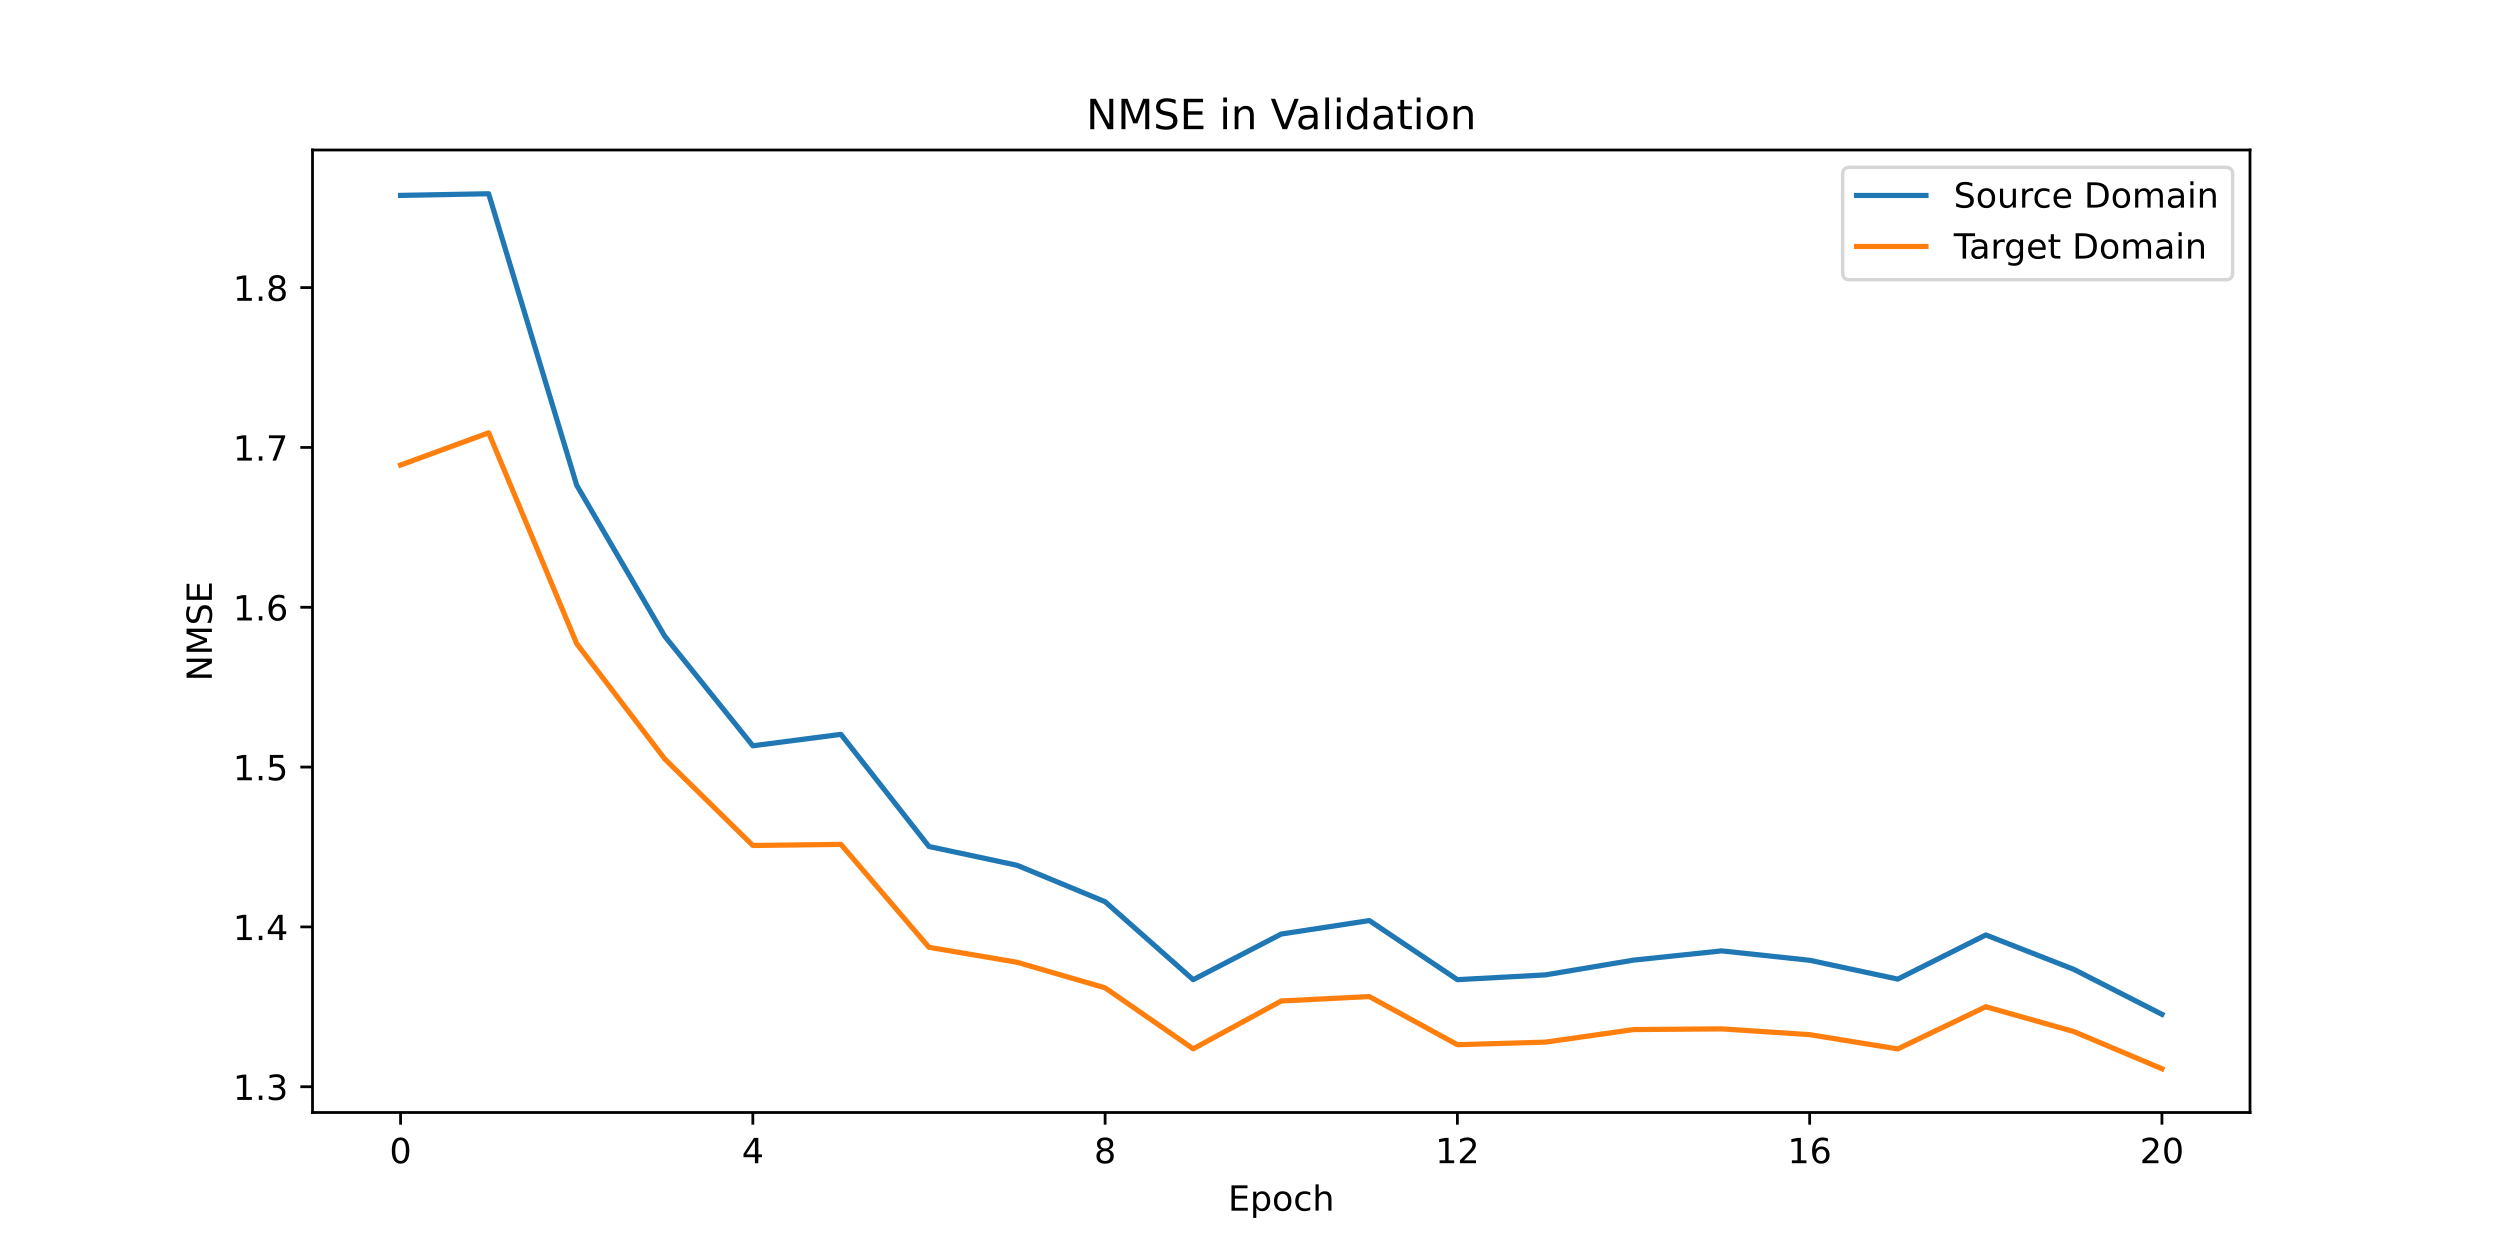
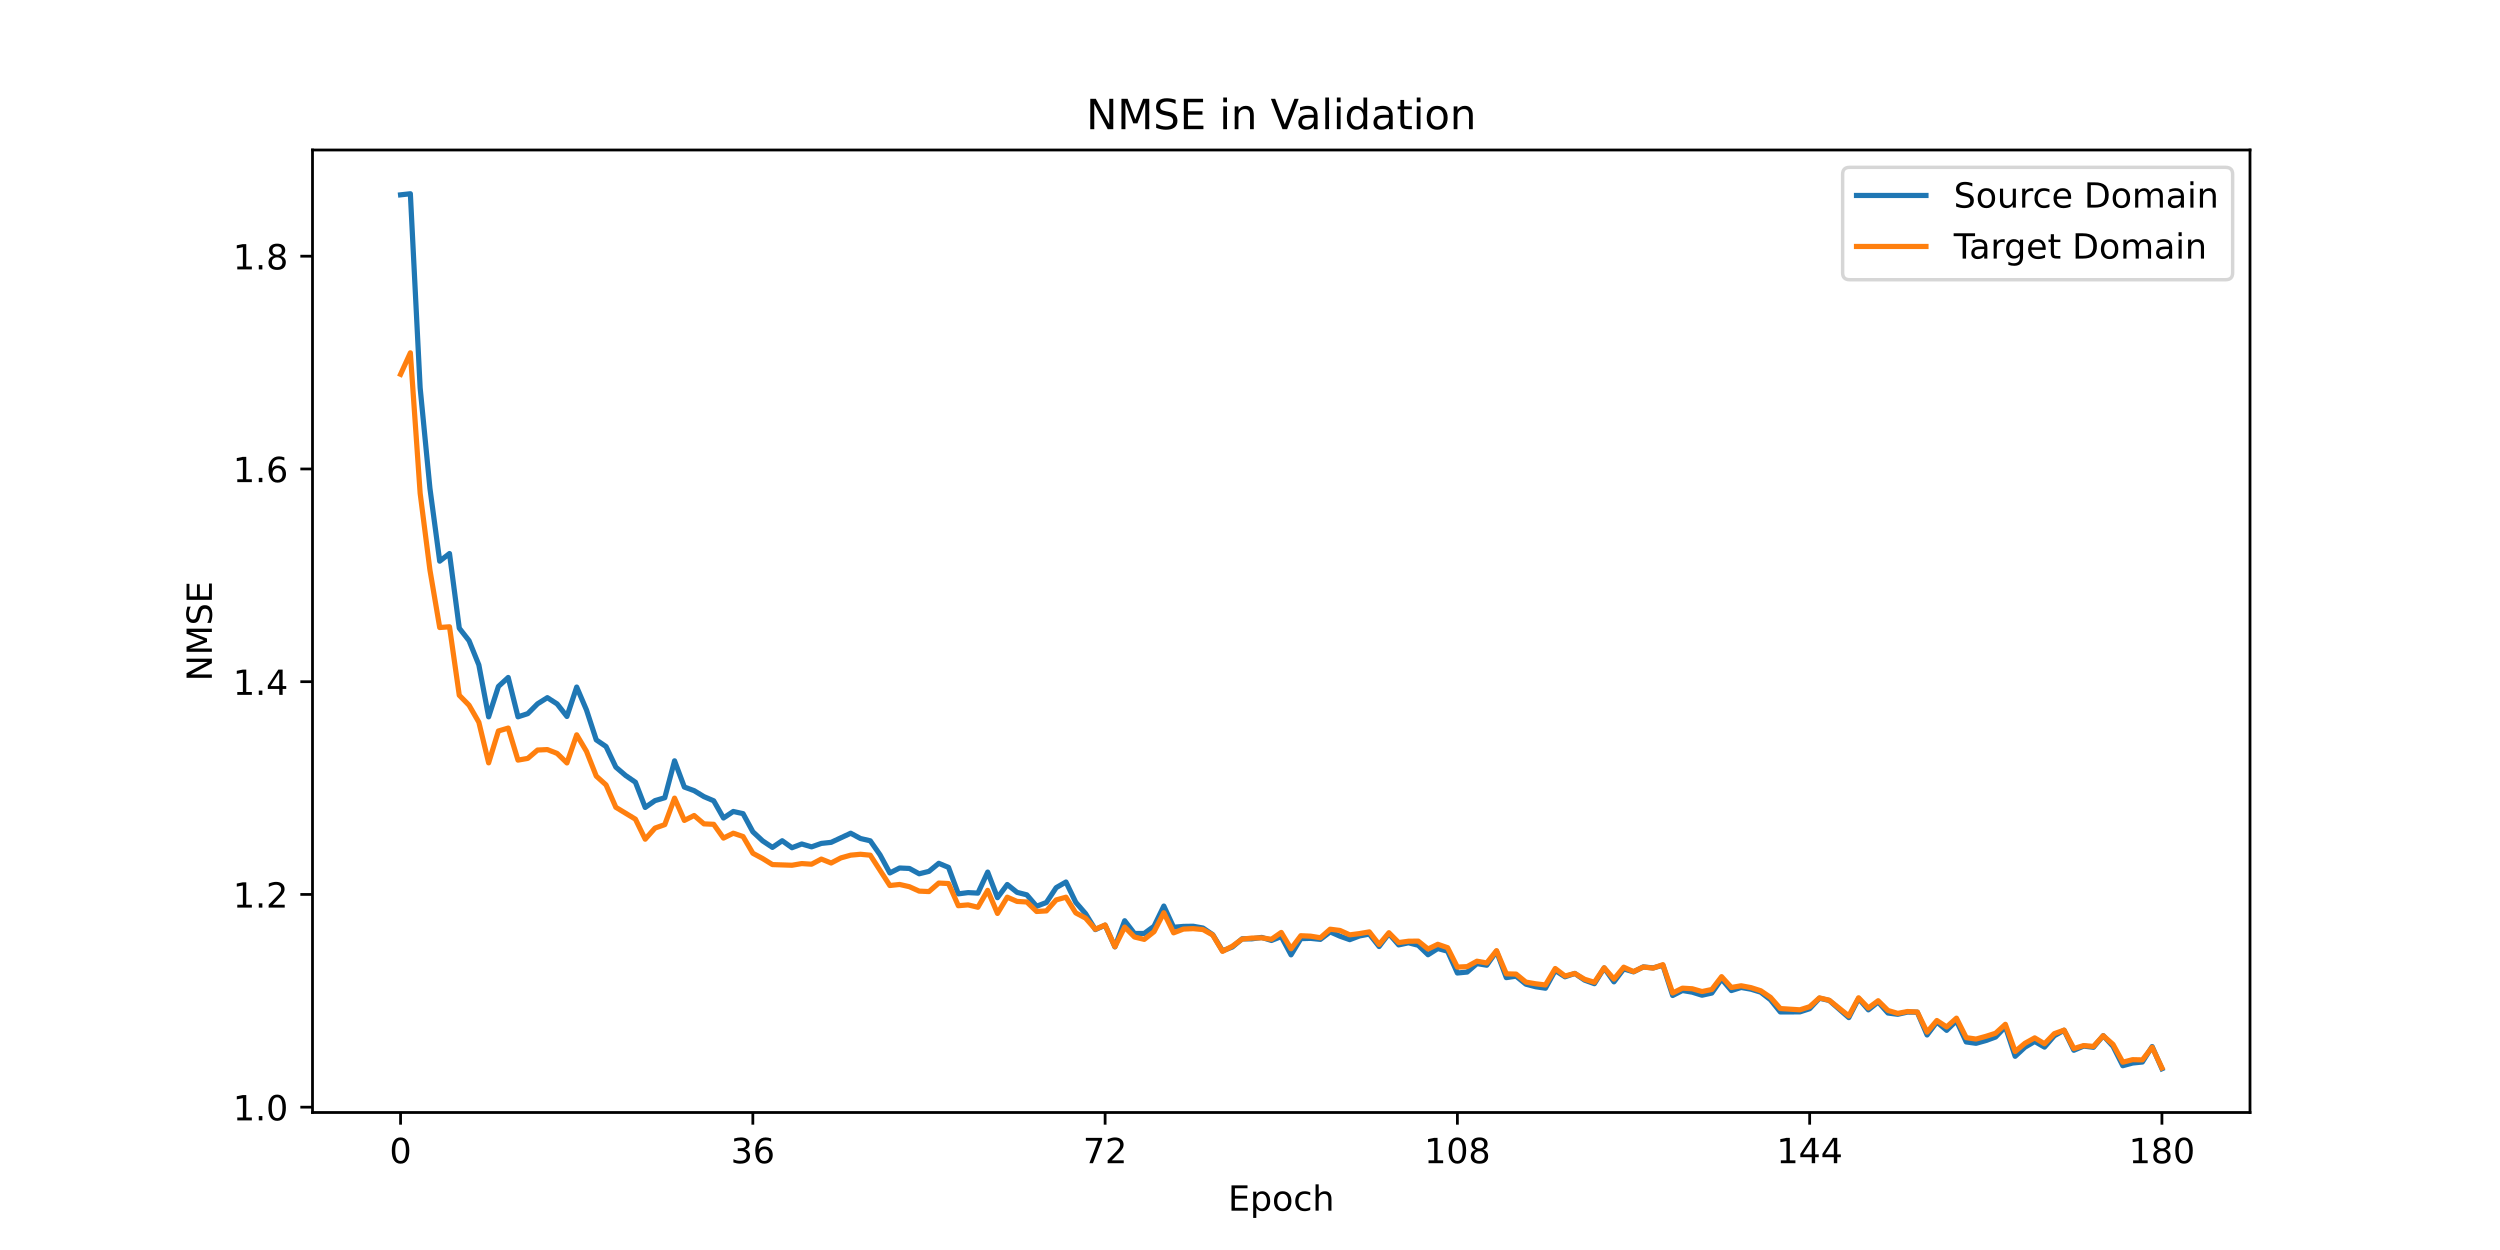
<svg xmlns="http://www.w3.org/2000/svg" xmlns:xlink="http://www.w3.org/1999/xlink" width="720pt" height="360pt" viewBox="0 0 720 360" version="1.1">
  <defs>
    <style type="text/css">*{stroke-linejoin: round; stroke-linecap: butt}</style>
  </defs>
  <g id="figure_1">
    <g id="patch_1">
      <path d="M 0 360  L 720 360  L 720 0  L 0 0  z " style="fill: #ffffff" />
    </g>
    <g id="axes_1">
      <g id="patch_2">
        <path d="M 90 320.4  L 648 320.4  L 648 43.2  L 90 43.2  z " style="fill: #ffffff" />
      </g>
      <g id="matplotlib.axis_1">
        <g id="xtick_1">
          <g id="line2d_1">
            <defs>
-               <path id="m3c61ed7277" d="M 0 0  L 0 3.5  " style="stroke: #000000; stroke-width: 0.8" />
-             </defs>
-             <g>
-               <use xlink:href="#m3c61ed7277" x="115.364" y="320.4" style="stroke: #000000; stroke-width: 0.8" />
+               <path id="m78f4d102e3" d="M 0 0  L 0 3.5  " style="stroke: #000000; stroke-width: 0.8" />
+             </defs>
+             <g>
+               <use xlink:href="#m78f4d102e3" x="115.364" y="320.4" style="stroke: #000000; stroke-width: 0.8" />
            </g>
          </g>
          <g id="text_1">
            <g transform="translate(112.1824 334.9984) scale(0.1 -0.1)">
              <defs>
                <path id="DejaVuSans-30" d="M 2034 4250  Q 1547 4250 1301 3770  Q 1056 3291 1056 2328  Q 1056 1369 1301 889  Q 1547 409 2034 409  Q 2525 409 2770 889  Q 3016 1369 3016 2328  Q 3016 3291 2770 3770  Q 2525 4250 2034 4250  z M 2034 4750  Q 2819 4750 3233 4129  Q 3647 3509 3647 2328  Q 3647 1150 3233 529  Q 2819 -91 2034 -91  Q 1250 -91 836 529  Q 422 1150 422 2328  Q 422 3509 836 4129  Q 1250 4750 2034 4750  z " transform="scale(0.015625)" />
              </defs>
              <use xlink:href="#DejaVuSans-30" />
            </g>
          </g>
        </g>
        <g id="xtick_2">
          <g id="line2d_2">
            <g>
-               <use xlink:href="#m3c61ed7277" x="216.818" y="320.4" style="stroke: #000000; stroke-width: 0.8" />
+               <use xlink:href="#m78f4d102e3" x="216.818" y="320.4" style="stroke: #000000; stroke-width: 0.8" />
            </g>
          </g>
          <g id="text_2">
-             <g transform="translate(213.6369 334.9984) scale(0.1 -0.1)">
-               <defs>
-                 <path id="DejaVuSans-34" d="M 2419 4116  L 825 1625  L 2419 1625  L 2419 4116  z M 2253 4666  L 3047 4666  L 3047 1625  L 3713 1625  L 3713 1100  L 3047 1100  L 3047 0  L 2419 0  L 2419 1100  L 313 1100  L 313 1709  L 2253 4666  z " transform="scale(0.015625)" />
-               </defs>
-               <use xlink:href="#DejaVuSans-34" />
+             <g transform="translate(210.4557 334.9984) scale(0.1 -0.1)">
+               <defs>
+                 <path id="DejaVuSans-33" d="M 2597 2516  Q 3050 2419 3304 2112  Q 3559 1806 3559 1356  Q 3559 666 3084 287  Q 2609 -91 1734 -91  Q 1441 -91 1130 -33  Q 819 25 488 141  L 488 750  Q 750 597 1062 519  Q 1375 441 1716 441  Q 2309 441 2620 675  Q 2931 909 2931 1356  Q 2931 1769 2642 2001  Q 2353 2234 1838 2234  L 1294 2234  L 1294 2753  L 1863 2753  Q 2328 2753 2575 2939  Q 2822 3125 2822 3475  Q 2822 3834 2567 4026  Q 2313 4219 1838 4219  Q 1578 4219 1281 4162  Q 984 4106 628 3988  L 628 4550  Q 988 4650 1302 4700  Q 1616 4750 1894 4750  Q 2613 4750 3031 4423  Q 3450 4097 3450 3541  Q 3450 3153 3228 2886  Q 3006 2619 2597 2516  z " transform="scale(0.015625)" />
+                 <path id="DejaVuSans-36" d="M 2113 2584  Q 1688 2584 1439 2293  Q 1191 2003 1191 1497  Q 1191 994 1439 701  Q 1688 409 2113 409  Q 2538 409 2786 701  Q 3034 994 3034 1497  Q 3034 2003 2786 2293  Q 2538 2584 2113 2584  z M 3366 4563  L 3366 3988  Q 3128 4100 2886 4159  Q 2644 4219 2406 4219  Q 1781 4219 1451 3797  Q 1122 3375 1075 2522  Q 1259 2794 1537 2939  Q 1816 3084 2150 3084  Q 2853 3084 3261 2657  Q 3669 2231 3669 1497  Q 3669 778 3244 343  Q 2819 -91 2113 -91  Q 1303 -91 875 529  Q 447 1150 447 2328  Q 447 3434 972 4092  Q 1497 4750 2381 4750  Q 2619 4750 2861 4703  Q 3103 4656 3366 4563  z " transform="scale(0.015625)" />
+               </defs>
+               <use xlink:href="#DejaVuSans-33" />
+               <use xlink:href="#DejaVuSans-36" transform="translate(63.62305 0)" />
            </g>
          </g>
        </g>
        <g id="xtick_3">
          <g id="line2d_3">
            <g>
-               <use xlink:href="#m3c61ed7277" x="318.273" y="320.4" style="stroke: #000000; stroke-width: 0.8" />
+               <use xlink:href="#m78f4d102e3" x="318.273" y="320.4" style="stroke: #000000; stroke-width: 0.8" />
            </g>
          </g>
          <g id="text_3">
-             <g transform="translate(315.0915 334.9984) scale(0.1 -0.1)">
-               <defs>
-                 <path id="DejaVuSans-38" d="M 2034 2216  Q 1584 2216 1326 1975  Q 1069 1734 1069 1313  Q 1069 891 1326 650  Q 1584 409 2034 409  Q 2484 409 2743 651  Q 3003 894 3003 1313  Q 3003 1734 2745 1975  Q 2488 2216 2034 2216  z M 1403 2484  Q 997 2584 770 2862  Q 544 3141 544 3541  Q 544 4100 942 4425  Q 1341 4750 2034 4750  Q 2731 4750 3128 4425  Q 3525 4100 3525 3541  Q 3525 3141 3298 2862  Q 3072 2584 2669 2484  Q 3125 2378 3379 2068  Q 3634 1759 3634 1313  Q 3634 634 3220 271  Q 2806 -91 2034 -91  Q 1263 -91 848 271  Q 434 634 434 1313  Q 434 1759 690 2068  Q 947 2378 1403 2484  z M 1172 3481  Q 1172 3119 1398 2916  Q 1625 2713 2034 2713  Q 2441 2713 2670 2916  Q 2900 3119 2900 3481  Q 2900 3844 2670 4047  Q 2441 4250 2034 4250  Q 1625 4250 1398 4047  Q 1172 3844 1172 3481  z " transform="scale(0.015625)" />
-               </defs>
-               <use xlink:href="#DejaVuSans-38" />
+             <g transform="translate(311.9102 334.9984) scale(0.1 -0.1)">
+               <defs>
+                 <path id="DejaVuSans-37" d="M 525 4666  L 3525 4666  L 3525 4397  L 1831 0  L 1172 0  L 2766 4134  L 525 4134  L 525 4666  z " transform="scale(0.015625)" />
+                 <path id="DejaVuSans-32" d="M 1228 531  L 3431 531  L 3431 0  L 469 0  L 469 531  Q 828 903 1448 1529  Q 2069 2156 2228 2338  Q 2531 2678 2651 2914  Q 2772 3150 2772 3378  Q 2772 3750 2511 3984  Q 2250 4219 1831 4219  Q 1534 4219 1204 4116  Q 875 4013 500 3803  L 500 4441  Q 881 4594 1212 4672  Q 1544 4750 1819 4750  Q 2544 4750 2975 4387  Q 3406 4025 3406 3419  Q 3406 3131 3298 2873  Q 3191 2616 2906 2266  Q 2828 2175 2409 1742  Q 1991 1309 1228 531  z " transform="scale(0.015625)" />
+               </defs>
+               <use xlink:href="#DejaVuSans-37" />
+               <use xlink:href="#DejaVuSans-32" transform="translate(63.62305 0)" />
            </g>
          </g>
        </g>
        <g id="xtick_4">
          <g id="line2d_4">
            <g>
-               <use xlink:href="#m3c61ed7277" x="419.727" y="320.4" style="stroke: #000000; stroke-width: 0.8" />
+               <use xlink:href="#m78f4d102e3" x="419.727" y="320.4" style="stroke: #000000; stroke-width: 0.8" />
            </g>
          </g>
          <g id="text_4">
-             <g transform="translate(413.3648 334.9984) scale(0.1 -0.1)">
+             <g transform="translate(410.1835 334.9984) scale(0.1 -0.1)">
              <defs>
                <path id="DejaVuSans-31" d="M 794 531  L 1825 531  L 1825 4091  L 703 3866  L 703 4441  L 1819 4666  L 2450 4666  L 2450 531  L 3481 531  L 3481 0  L 794 0  L 794 531  z " transform="scale(0.015625)" />
-                 <path id="DejaVuSans-32" d="M 1228 531  L 3431 531  L 3431 0  L 469 0  L 469 531  Q 828 903 1448 1529  Q 2069 2156 2228 2338  Q 2531 2678 2651 2914  Q 2772 3150 2772 3378  Q 2772 3750 2511 3984  Q 2250 4219 1831 4219  Q 1534 4219 1204 4116  Q 875 4013 500 3803  L 500 4441  Q 881 4594 1212 4672  Q 1544 4750 1819 4750  Q 2544 4750 2975 4387  Q 3406 4025 3406 3419  Q 3406 3131 3298 2873  Q 3191 2616 2906 2266  Q 2828 2175 2409 1742  Q 1991 1309 1228 531  z " transform="scale(0.015625)" />
-               </defs>
-               <use xlink:href="#DejaVuSans-31" />
-               <use xlink:href="#DejaVuSans-32" transform="translate(63.62305 0)" />
+                 <path id="DejaVuSans-38" d="M 2034 2216  Q 1584 2216 1326 1975  Q 1069 1734 1069 1313  Q 1069 891 1326 650  Q 1584 409 2034 409  Q 2484 409 2743 651  Q 3003 894 3003 1313  Q 3003 1734 2745 1975  Q 2488 2216 2034 2216  z M 1403 2484  Q 997 2584 770 2862  Q 544 3141 544 3541  Q 544 4100 942 4425  Q 1341 4750 2034 4750  Q 2731 4750 3128 4425  Q 3525 4100 3525 3541  Q 3525 3141 3298 2862  Q 3072 2584 2669 2484  Q 3125 2378 3379 2068  Q 3634 1759 3634 1313  Q 3634 634 3220 271  Q 2806 -91 2034 -91  Q 1263 -91 848 271  Q 434 634 434 1313  Q 434 1759 690 2068  Q 947 2378 1403 2484  z M 1172 3481  Q 1172 3119 1398 2916  Q 1625 2713 2034 2713  Q 2441 2713 2670 2916  Q 2900 3119 2900 3481  Q 2900 3844 2670 4047  Q 2441 4250 2034 4250  Q 1625 4250 1398 4047  Q 1172 3844 1172 3481  z " transform="scale(0.015625)" />
+               </defs>
+               <use xlink:href="#DejaVuSans-31" />
+               <use xlink:href="#DejaVuSans-30" transform="translate(63.62305 0)" />
+               <use xlink:href="#DejaVuSans-38" transform="translate(127.2461 0)" />
            </g>
          </g>
        </g>
        <g id="xtick_5">
          <g id="line2d_5">
            <g>
-               <use xlink:href="#m3c61ed7277" x="521.182" y="320.4" style="stroke: #000000; stroke-width: 0.8" />
+               <use xlink:href="#m78f4d102e3" x="521.182" y="320.4" style="stroke: #000000; stroke-width: 0.8" />
            </g>
          </g>
          <g id="text_5">
-             <g transform="translate(514.8193 334.9984) scale(0.1 -0.1)">
-               <defs>
-                 <path id="DejaVuSans-36" d="M 2113 2584  Q 1688 2584 1439 2293  Q 1191 2003 1191 1497  Q 1191 994 1439 701  Q 1688 409 2113 409  Q 2538 409 2786 701  Q 3034 994 3034 1497  Q 3034 2003 2786 2293  Q 2538 2584 2113 2584  z M 3366 4563  L 3366 3988  Q 3128 4100 2886 4159  Q 2644 4219 2406 4219  Q 1781 4219 1451 3797  Q 1122 3375 1075 2522  Q 1259 2794 1537 2939  Q 1816 3084 2150 3084  Q 2853 3084 3261 2657  Q 3669 2231 3669 1497  Q 3669 778 3244 343  Q 2819 -91 2113 -91  Q 1303 -91 875 529  Q 447 1150 447 2328  Q 447 3434 972 4092  Q 1497 4750 2381 4750  Q 2619 4750 2861 4703  Q 3103 4656 3366 4563  z " transform="scale(0.015625)" />
-               </defs>
-               <use xlink:href="#DejaVuSans-31" />
-               <use xlink:href="#DejaVuSans-36" transform="translate(63.62305 0)" />
+             <g transform="translate(511.6381 334.9984) scale(0.1 -0.1)">
+               <defs>
+                 <path id="DejaVuSans-34" d="M 2419 4116  L 825 1625  L 2419 1625  L 2419 4116  z M 2253 4666  L 3047 4666  L 3047 1625  L 3713 1625  L 3713 1100  L 3047 1100  L 3047 0  L 2419 0  L 2419 1100  L 313 1100  L 313 1709  L 2253 4666  z " transform="scale(0.015625)" />
+               </defs>
+               <use xlink:href="#DejaVuSans-31" />
+               <use xlink:href="#DejaVuSans-34" transform="translate(63.62305 0)" />
+               <use xlink:href="#DejaVuSans-34" transform="translate(127.2461 0)" />
            </g>
          </g>
        </g>
        <g id="xtick_6">
          <g id="line2d_6">
            <g>
-               <use xlink:href="#m3c61ed7277" x="622.636" y="320.4" style="stroke: #000000; stroke-width: 0.8" />
+               <use xlink:href="#m78f4d102e3" x="622.636" y="320.4" style="stroke: #000000; stroke-width: 0.8" />
            </g>
          </g>
          <g id="text_6">
-             <g transform="translate(616.2739 334.9984) scale(0.1 -0.1)">
-               <use xlink:href="#DejaVuSans-32" />
-               <use xlink:href="#DejaVuSans-30" transform="translate(63.62305 0)" />
+             <g transform="translate(613.0926 334.9984) scale(0.1 -0.1)">
+               <use xlink:href="#DejaVuSans-31" />
+               <use xlink:href="#DejaVuSans-38" transform="translate(63.62305 0)" />
+               <use xlink:href="#DejaVuSans-30" transform="translate(127.2461 0)" />
            </g>
          </g>
        </g>
        <g id="text_7">
          <g transform="translate(353.6891 348.6766) scale(0.1 -0.1)">
            <defs>
              <path id="DejaVuSans-45" d="M 628 4666  L 3578 4666  L 3578 4134  L 1259 4134  L 1259 2753  L 3481 2753  L 3481 2222  L 1259 2222  L 1259 531  L 3634 531  L 3634 0  L 628 0  L 628 4666  z " transform="scale(0.015625)" />
              <path id="DejaVuSans-70" d="M 1159 525  L 1159 -1331  L 581 -1331  L 581 3500  L 1159 3500  L 1159 2969  Q 1341 3281 1617 3432  Q 1894 3584 2278 3584  Q 2916 3584 3314 3078  Q 3713 2572 3713 1747  Q 3713 922 3314 415  Q 2916 -91 2278 -91  Q 1894 -91 1617 61  Q 1341 213 1159 525  z M 3116 1747  Q 3116 2381 2855 2742  Q 2594 3103 2138 3103  Q 1681 3103 1420 2742  Q 1159 2381 1159 1747  Q 1159 1113 1420 752  Q 1681 391 2138 391  Q 2594 391 2855 752  Q 3116 1113 3116 1747  z " transform="scale(0.015625)" />
              <path id="DejaVuSans-6f" d="M 1959 3097  Q 1497 3097 1228 2736  Q 959 2375 959 1747  Q 959 1119 1226 758  Q 1494 397 1959 397  Q 2419 397 2687 759  Q 2956 1122 2956 1747  Q 2956 2369 2687 2733  Q 2419 3097 1959 3097  z M 1959 3584  Q 2709 3584 3137 3096  Q 3566 2609 3566 1747  Q 3566 888 3137 398  Q 2709 -91 1959 -91  Q 1206 -91 779 398  Q 353 888 353 1747  Q 353 2609 779 3096  Q 1206 3584 1959 3584  z " transform="scale(0.015625)" />
              <path id="DejaVuSans-63" d="M 3122 3366  L 3122 2828  Q 2878 2963 2633 3030  Q 2388 3097 2138 3097  Q 1578 3097 1268 2742  Q 959 2388 959 1747  Q 959 1106 1268 751  Q 1578 397 2138 397  Q 2388 397 2633 464  Q 2878 531 3122 666  L 3122 134  Q 2881 22 2623 -34  Q 2366 -91 2075 -91  Q 1284 -91 818 406  Q 353 903 353 1747  Q 353 2603 823 3093  Q 1294 3584 2113 3584  Q 2378 3584 2631 3529  Q 2884 3475 3122 3366  z " transform="scale(0.015625)" />
              <path id="DejaVuSans-68" d="M 3513 2113  L 3513 0  L 2938 0  L 2938 2094  Q 2938 2591 2744 2837  Q 2550 3084 2163 3084  Q 1697 3084 1428 2787  Q 1159 2491 1159 1978  L 1159 0  L 581 0  L 581 4863  L 1159 4863  L 1159 2956  Q 1366 3272 1645 3428  Q 1925 3584 2291 3584  Q 2894 3584 3203 3211  Q 3513 2838 3513 2113  z " transform="scale(0.015625)" />
            </defs>
            <use xlink:href="#DejaVuSans-45" />
            <use xlink:href="#DejaVuSans-70" transform="translate(63.18359 0)" />
            <use xlink:href="#DejaVuSans-6f" transform="translate(126.6602 0)" />
            <use xlink:href="#DejaVuSans-63" transform="translate(187.8418 0)" />
            <use xlink:href="#DejaVuSans-68" transform="translate(242.8223 0)" />
          </g>
        </g>
      </g>
      <g id="matplotlib.axis_2">
        <g id="ytick_1">
          <g id="line2d_7">
            <defs>
-               <path id="mdd398e55c8" d="M 0 0  L -3.5 0  " style="stroke: #000000; stroke-width: 0.8" />
-             </defs>
-             <g>
-               <use xlink:href="#mdd398e55c8" x="90" y="312.975" style="stroke: #000000; stroke-width: 0.8" />
+               <path id="m3f813aa7b2" d="M 0 0  L -3.5 0  " style="stroke: #000000; stroke-width: 0.8" />
+             </defs>
+             <g>
+               <use xlink:href="#m3f813aa7b2" x="90" y="318.867" style="stroke: #000000; stroke-width: 0.8" />
            </g>
          </g>
          <g id="text_8">
-             <g transform="translate(67.09687 316.774) scale(0.1 -0.1)">
+             <g transform="translate(67.09687 322.6658) scale(0.1 -0.1)">
              <defs>
                <path id="DejaVuSans-2e" d="M 684 794  L 1344 794  L 1344 0  L 684 0  L 684 794  z " transform="scale(0.015625)" />
-                 <path id="DejaVuSans-33" d="M 2597 2516  Q 3050 2419 3304 2112  Q 3559 1806 3559 1356  Q 3559 666 3084 287  Q 2609 -91 1734 -91  Q 1441 -91 1130 -33  Q 819 25 488 141  L 488 750  Q 750 597 1062 519  Q 1375 441 1716 441  Q 2309 441 2620 675  Q 2931 909 2931 1356  Q 2931 1769 2642 2001  Q 2353 2234 1838 2234  L 1294 2234  L 1294 2753  L 1863 2753  Q 2328 2753 2575 2939  Q 2822 3125 2822 3475  Q 2822 3834 2567 4026  Q 2313 4219 1838 4219  Q 1578 4219 1281 4162  Q 984 4106 628 3988  L 628 4550  Q 988 4650 1302 4700  Q 1616 4750 1894 4750  Q 2613 4750 3031 4423  Q 3450 4097 3450 3541  Q 3450 3153 3228 2886  Q 3006 2619 2597 2516  z " transform="scale(0.015625)" />
-               </defs>
-               <use xlink:href="#DejaVuSans-31" />
-               <use xlink:href="#DejaVuSans-2e" transform="translate(63.62305 0)" />
-               <use xlink:href="#DejaVuSans-33" transform="translate(95.41016 0)" />
+               </defs>
+               <use xlink:href="#DejaVuSans-31" />
+               <use xlink:href="#DejaVuSans-2e" transform="translate(63.62305 0)" />
+               <use xlink:href="#DejaVuSans-30" transform="translate(95.41016 0)" />
            </g>
          </g>
        </g>
        <g id="ytick_2">
          <g id="line2d_8">
            <g>
-               <use xlink:href="#mdd398e55c8" x="90" y="266.947" style="stroke: #000000; stroke-width: 0.8" />
+               <use xlink:href="#m3f813aa7b2" x="90" y="257.598" style="stroke: #000000; stroke-width: 0.8" />
            </g>
          </g>
          <g id="text_9">
-             <g transform="translate(67.09687 270.7458) scale(0.1 -0.1)">
-               <use xlink:href="#DejaVuSans-31" />
-               <use xlink:href="#DejaVuSans-2e" transform="translate(63.62305 0)" />
-               <use xlink:href="#DejaVuSans-34" transform="translate(95.41016 0)" />
+             <g transform="translate(67.09687 261.3973) scale(0.1 -0.1)">
+               <use xlink:href="#DejaVuSans-31" />
+               <use xlink:href="#DejaVuSans-2e" transform="translate(63.62305 0)" />
+               <use xlink:href="#DejaVuSans-32" transform="translate(95.41016 0)" />
            </g>
          </g>
        </g>
        <g id="ytick_3">
          <g id="line2d_9">
            <g>
-               <use xlink:href="#mdd398e55c8" x="90" y="220.918" style="stroke: #000000; stroke-width: 0.8" />
+               <use xlink:href="#m3f813aa7b2" x="90" y="196.33" style="stroke: #000000; stroke-width: 0.8" />
            </g>
          </g>
          <g id="text_10">
-             <g transform="translate(67.09687 224.7176) scale(0.1 -0.1)">
-               <defs>
-                 <path id="DejaVuSans-35" d="M 691 4666  L 3169 4666  L 3169 4134  L 1269 4134  L 1269 2991  Q 1406 3038 1543 3061  Q 1681 3084 1819 3084  Q 2600 3084 3056 2656  Q 3513 2228 3513 1497  Q 3513 744 3044 326  Q 2575 -91 1722 -91  Q 1428 -91 1123 -41  Q 819 9 494 109  L 494 744  Q 775 591 1075 516  Q 1375 441 1709 441  Q 2250 441 2565 725  Q 2881 1009 2881 1497  Q 2881 1984 2565 2268  Q 2250 2553 1709 2553  Q 1456 2553 1204 2497  Q 953 2441 691 2322  L 691 4666  z " transform="scale(0.015625)" />
-               </defs>
-               <use xlink:href="#DejaVuSans-31" />
-               <use xlink:href="#DejaVuSans-2e" transform="translate(63.62305 0)" />
-               <use xlink:href="#DejaVuSans-35" transform="translate(95.41016 0)" />
+             <g transform="translate(67.09687 200.1287) scale(0.1 -0.1)">
+               <use xlink:href="#DejaVuSans-31" />
+               <use xlink:href="#DejaVuSans-2e" transform="translate(63.62305 0)" />
+               <use xlink:href="#DejaVuSans-34" transform="translate(95.41016 0)" />
            </g>
          </g>
        </g>
        <g id="ytick_4">
          <g id="line2d_10">
            <g>
-               <use xlink:href="#mdd398e55c8" x="90" y="174.89" style="stroke: #000000; stroke-width: 0.8" />
+               <use xlink:href="#m3f813aa7b2" x="90" y="135.061" style="stroke: #000000; stroke-width: 0.8" />
            </g>
          </g>
          <g id="text_11">
-             <g transform="translate(67.09687 178.6894) scale(0.1 -0.1)">
+             <g transform="translate(67.09687 138.8602) scale(0.1 -0.1)">
              <use xlink:href="#DejaVuSans-31" />
              <use xlink:href="#DejaVuSans-2e" transform="translate(63.62305 0)" />
              <use xlink:href="#DejaVuSans-36" transform="translate(95.41016 0)" />
            </g>
          </g>
        </g>
        <g id="ytick_5">
          <g id="line2d_11">
            <g>
-               <use xlink:href="#mdd398e55c8" x="90" y="128.862" style="stroke: #000000; stroke-width: 0.8" />
+               <use xlink:href="#m3f813aa7b2" x="90" y="73.792" style="stroke: #000000; stroke-width: 0.8" />
            </g>
          </g>
          <g id="text_12">
-             <g transform="translate(67.09687 132.6612) scale(0.1 -0.1)">
-               <defs>
-                 <path id="DejaVuSans-37" d="M 525 4666  L 3525 4666  L 3525 4397  L 1831 0  L 1172 0  L 2766 4134  L 525 4134  L 525 4666  z " transform="scale(0.015625)" />
-               </defs>
-               <use xlink:href="#DejaVuSans-31" />
-               <use xlink:href="#DejaVuSans-2e" transform="translate(63.62305 0)" />
-               <use xlink:href="#DejaVuSans-37" transform="translate(95.41016 0)" />
-             </g>
-           </g>
-         </g>
-         <g id="ytick_6">
-           <g id="line2d_12">
-             <g>
-               <use xlink:href="#mdd398e55c8" x="90" y="82.834" style="stroke: #000000; stroke-width: 0.8" />
-             </g>
-           </g>
-           <g id="text_13">
-             <g transform="translate(67.09687 86.63297) scale(0.1 -0.1)">
+             <g transform="translate(67.09687 77.59165) scale(0.1 -0.1)">
              <use xlink:href="#DejaVuSans-31" />
              <use xlink:href="#DejaVuSans-2e" transform="translate(63.62305 0)" />
              <use xlink:href="#DejaVuSans-38" transform="translate(95.41016 0)" />
            </g>
          </g>
        </g>
-         <g id="text_14">
+         <g id="text_13">
          <g transform="translate(61.01719 196.1883) rotate(-90) scale(0.1 -0.1)">
            <defs>
              <path id="DejaVuSans-4e" d="M 628 4666  L 1478 4666  L 3547 763  L 3547 4666  L 4159 4666  L 4159 0  L 3309 0  L 1241 3903  L 1241 0  L 628 0  L 628 4666  z " transform="scale(0.015625)" />
              <path id="DejaVuSans-4d" d="M 628 4666  L 1569 4666  L 2759 1491  L 3956 4666  L 4897 4666  L 4897 0  L 4281 0  L 4281 4097  L 3078 897  L 2444 897  L 1241 4097  L 1241 0  L 628 0  L 628 4666  z " transform="scale(0.015625)" />
              <path id="DejaVuSans-53" d="M 3425 4513  L 3425 3897  Q 3066 4069 2747 4153  Q 2428 4238 2131 4238  Q 1616 4238 1336 4038  Q 1056 3838 1056 3469  Q 1056 3159 1242 3001  Q 1428 2844 1947 2747  L 2328 2669  Q 3034 2534 3370 2195  Q 3706 1856 3706 1288  Q 3706 609 3251 259  Q 2797 -91 1919 -91  Q 1588 -91 1214 -16  Q 841 59 441 206  L 441 856  Q 825 641 1194 531  Q 1563 422 1919 422  Q 2459 422 2753 634  Q 3047 847 3047 1241  Q 3047 1584 2836 1778  Q 2625 1972 2144 2069  L 1759 2144  Q 1053 2284 737 2584  Q 422 2884 422 3419  Q 422 4038 858 4394  Q 1294 4750 2059 4750  Q 2388 4750 2728 4690  Q 3069 4631 3425 4513  z " transform="scale(0.015625)" />
            </defs>
            <use xlink:href="#DejaVuSans-4e" />
            <use xlink:href="#DejaVuSans-4d" transform="translate(74.80469 0)" />
            <use xlink:href="#DejaVuSans-53" transform="translate(161.084 0)" />
            <use xlink:href="#DejaVuSans-45" transform="translate(224.5605 0)" />
          </g>
        </g>
      </g>
+       <g id="line2d_12">
+         <path d="M 115.364 56.114  L 118.182 55.8  L 121 111.672  L 123.818 140.622  L 126.636 161.614  L 129.455 159.422  L 132.273 180.921  L 135.091 184.522  L 137.909 191.504  L 140.727 206.446  L 143.545 197.695  L 146.364 195.116  L 149.182 206.445  L 152 205.526  L 154.818 202.697  L 157.636 200.926  L 160.455 202.729  L 163.273 206.337  L 166.091 197.873  L 168.909 204.474  L 171.727 213.087  L 174.545 215.009  L 177.364 220.937  L 180.182 223.348  L 183 225.281  L 185.818 232.542  L 188.636 230.581  L 191.455 229.745  L 194.273 219.119  L 197.091 226.673  L 199.909 227.71  L 202.727 229.423  L 205.545 230.629  L 208.364 235.581  L 211.182 233.705  L 214 234.328  L 216.818 239.548  L 219.636 242.172  L 222.455 244.049  L 225.273 242.134  L 228.091 244.142  L 230.909 243.066  L 233.727 243.892  L 236.545 242.903  L 239.364 242.598  L 245 239.969  L 247.818 241.49  L 250.636 242.152  L 253.455 246.203  L 256.273 251.408  L 259.091 249.985  L 261.909 250.115  L 264.727 251.648  L 267.545 250.954  L 270.364 248.634  L 273.182 249.814  L 276 257.432  L 278.818 257.072  L 281.636 257.216  L 284.455 251.16  L 287.273 258.534  L 290.091 254.739  L 292.909 256.995  L 295.727 257.715  L 298.545 261.002  L 301.364 259.912  L 304.182 255.638  L 307 254.021  L 309.818 259.864  L 312.636 263.115  L 315.455 267.72  L 318.273 266.458  L 321.091 272.692  L 323.909 265.175  L 326.727 268.852  L 329.545 268.83  L 332.364 266.756  L 335.182 260.948  L 338 267.056  L 340.818 266.805  L 343.636 266.759  L 346.455 267.273  L 349.273 269.185  L 352.091 273.841  L 354.909 272.74  L 357.727 270.383  L 360.545 270.386  L 363.364 269.973  L 366.182 270.852  L 369 269.735  L 371.818 274.992  L 374.636 270.329  L 377.455 270.245  L 380.273 270.542  L 383.091 268.377  L 385.909 269.623  L 388.727 270.62  L 391.545 269.552  L 394.364 269.019  L 397.182 272.598  L 400 268.892  L 402.818 272.132  L 405.636 271.522  L 408.455 272.24  L 411.273 274.962  L 414.091 273.179  L 416.909 273.946  L 419.727 280.223  L 422.545 279.951  L 425.364 277.513  L 428.182 277.979  L 431 273.988  L 433.818 281.556  L 436.636 281.135  L 439.455 283.443  L 442.273 284.181  L 445.091 284.604  L 447.909 279.497  L 450.727 281.312  L 453.545 280.354  L 456.364 282.28  L 459.182 283.3  L 462 278.771  L 464.818 282.765  L 467.636 279.054  L 470.455 279.886  L 473.273 278.469  L 476.091 278.761  L 478.909 277.993  L 481.727 286.699  L 484.545 285.261  L 487.364 285.746  L 490.182 286.627  L 493 285.995  L 495.818 281.965  L 498.636 285.275  L 501.455 284.389  L 504.273 284.886  L 507.091 285.747  L 509.909 287.929  L 512.727 291.434  L 518.364 291.422  L 521.182 290.508  L 524 287.494  L 526.818 288.131  L 532.455 293.071  L 535.273 287.581  L 538.091 290.835  L 540.909 288.566  L 543.727 291.746  L 546.545 292.117  L 549.364 291.48  L 552.182 291.512  L 555 298.071  L 557.818 294.325  L 560.636 296.735  L 563.455 293.968  L 566.273 300.079  L 569.091 300.474  L 571.909 299.684  L 574.727 298.666  L 577.545 295.69  L 580.364 304.211  L 583.182 301.594  L 586 299.945  L 588.818 301.565  L 591.636 298.292  L 594.455 296.714  L 597.273 302.474  L 600.091 301.269  L 602.909 301.623  L 605.727 298.271  L 608.545 301.323  L 611.364 306.921  L 614.182 306.153  L 617 305.862  L 619.818 301.411  L 622.636 307.8  L 622.636 307.8  " clip-path="url(#pe3470cdb7d)" style="fill: none; stroke: #1f77b4; stroke-width: 1.5; stroke-linecap: square" />
+       </g>
      <g id="line2d_13">
-         <path d="M 115.364 56.271  L 140.727 55.8  L 166.091 139.749  L 191.455 183.245  L 216.818 214.787  L 242.182 211.493  L 267.545 243.795  L 292.909 249.206  L 318.273 259.696  L 343.636 282.147  L 369 268.998  L 394.364 265.123  L 419.727 282.146  L 445.091 280.765  L 470.455 276.514  L 495.818 273.854  L 521.182 276.562  L 546.545 281.983  L 571.909 269.265  L 597.273 279.184  L 622.636 292.124  " clip-path="url(#pfd5ce2166e)" style="fill: none; stroke: #1f77b4; stroke-width: 1.5; stroke-linecap: square" />
-       </g>
-       <g id="line2d_14">
-         <path d="M 115.364 133.937  L 140.727 124.638  L 166.091 185.375  L 191.455 218.587  L 216.818 243.499  L 242.182 243.182  L 267.545 272.825  L 292.909 277.136  L 318.273 284.499  L 343.636 302.057  L 369 288.277  L 394.364 287.013  L 419.727 300.874  L 445.091 300.131  L 470.455 296.517  L 495.818 296.316  L 521.182 297.983  L 546.545 302.093  L 571.909 289.939  L 597.273 297.097  L 622.636 307.8  " clip-path="url(#pfd5ce2166e)" style="fill: none; stroke: #ff7f0e; stroke-width: 1.5; stroke-linecap: square" />
+         <path d="M 115.364 107.804  L 118.182 101.616  L 121 142.039  L 123.818 164.143  L 126.636 180.724  L 129.455 180.513  L 132.273 200.242  L 135.091 203.111  L 137.909 208.012  L 140.727 219.698  L 143.545 210.526  L 146.364 209.685  L 149.182 218.91  L 152 218.416  L 154.818 216.01  L 157.636 215.877  L 160.455 216.986  L 163.273 219.721  L 166.091 211.632  L 168.909 216.396  L 171.727 223.52  L 174.545 226.061  L 177.364 232.507  L 183 235.919  L 185.818 241.685  L 188.636 238.491  L 191.455 237.489  L 194.273 229.869  L 197.091 236.278  L 199.909 234.87  L 202.727 237.271  L 205.545 237.402  L 208.364 241.37  L 211.182 239.967  L 214 240.919  L 216.818 245.738  L 219.636 247.257  L 222.455 248.998  L 228.091 249.192  L 230.909 248.708  L 233.727 248.892  L 236.545 247.415  L 239.364 248.544  L 242.182 247.074  L 245 246.287  L 247.818 246.028  L 250.636 246.296  L 256.273 255.028  L 259.091 254.725  L 261.909 255.37  L 264.727 256.646  L 267.545 256.768  L 270.364 254.323  L 273.182 254.462  L 276 260.846  L 278.818 260.608  L 281.636 261.289  L 284.455 256.424  L 287.273 263.066  L 290.091 258.39  L 292.909 259.609  L 295.727 259.77  L 298.545 262.508  L 301.364 262.339  L 304.182 259.177  L 307 258.396  L 309.818 262.909  L 312.636 264.408  L 315.455 267.617  L 318.273 266.4  L 321.091 272.657  L 323.909 266.993  L 326.727 269.858  L 329.545 270.541  L 332.364 268.325  L 335.182 262.874  L 338 268.651  L 340.818 267.572  L 343.636 267.448  L 346.455 267.712  L 349.273 269.29  L 352.091 273.992  L 354.909 272.507  L 357.727 270.461  L 360.545 270.17  L 363.364 270.104  L 366.182 270.503  L 369 268.545  L 371.818 273.243  L 374.636 269.487  L 377.455 269.615  L 380.273 270.076  L 383.091 267.612  L 385.909 267.97  L 388.727 269.235  L 391.545 268.872  L 394.364 268.382  L 397.182 272.01  L 400 268.626  L 402.818 271.462  L 405.636 271.072  L 408.455 271.043  L 411.273 273.319  L 414.091 271.957  L 416.909 272.933  L 419.727 278.527  L 422.545 278.382  L 425.364 276.828  L 428.182 277.337  L 431 273.79  L 433.818 280.462  L 436.636 280.544  L 439.455 282.843  L 442.273 283.33  L 445.091 283.667  L 447.909 278.935  L 450.727 281.084  L 453.545 280.357  L 456.364 282.029  L 459.182 282.9  L 462 278.724  L 464.818 281.974  L 467.636 278.554  L 470.455 279.822  L 473.273 278.504  L 476.091 278.816  L 478.909 277.825  L 481.727 285.982  L 484.545 284.594  L 487.364 284.763  L 490.182 285.563  L 493 284.968  L 495.818 281.28  L 498.636 284.393  L 501.455 283.903  L 504.273 284.435  L 507.091 285.333  L 509.909 287.246  L 512.727 290.462  L 518.364 290.826  L 521.182 289.933  L 524 287.389  L 526.818 288.07  L 532.455 292.583  L 535.273 287.368  L 538.091 290.298  L 540.909 288.211  L 543.727 291.01  L 546.545 291.85  L 549.364 291.319  L 552.182 291.461  L 555 297.254  L 557.818 293.91  L 560.636 295.76  L 563.455 293.234  L 566.273 298.842  L 569.091 299.247  L 571.909 298.474  L 574.727 297.577  L 577.545 295.005  L 580.364 302.827  L 583.182 300.467  L 586 298.908  L 588.818 300.608  L 591.636 297.691  L 594.455 296.679  L 597.273 301.978  L 600.091 301.121  L 602.909 301.365  L 605.727 298.288  L 608.545 300.783  L 611.364 305.914  L 614.182 305.184  L 617 305.248  L 619.818 301.622  L 622.636 307.545  L 622.636 307.545  " clip-path="url(#pe3470cdb7d)" style="fill: none; stroke: #ff7f0e; stroke-width: 1.5; stroke-linecap: square" />
      </g>
      <g id="patch_3">
        <path d="M 90 320.4  L 90 43.2  " style="fill: none; stroke: #000000; stroke-width: 0.8; stroke-linejoin: miter; stroke-linecap: square" />
      </g>
      <g id="patch_4">
        <path d="M 648 320.4  L 648 43.2  " style="fill: none; stroke: #000000; stroke-width: 0.8; stroke-linejoin: miter; stroke-linecap: square" />
      </g>
      <g id="patch_5">
        <path d="M 90 320.4  L 648 320.4  " style="fill: none; stroke: #000000; stroke-width: 0.8; stroke-linejoin: miter; stroke-linecap: square" />
      </g>
      <g id="patch_6">
        <path d="M 90 43.2  L 648 43.2  " style="fill: none; stroke: #000000; stroke-width: 0.8; stroke-linejoin: miter; stroke-linecap: square" />
      </g>
-       <g id="text_15">
+       <g id="text_14">
        <g transform="translate(312.8222 37.2) scale(0.12 -0.12)">
          <defs>
            <path id="DejaVuSans-20" transform="scale(0.015625)" />
            <path id="DejaVuSans-69" d="M 603 3500  L 1178 3500  L 1178 0  L 603 0  L 603 3500  z M 603 4863  L 1178 4863  L 1178 4134  L 603 4134  L 603 4863  z " transform="scale(0.015625)" />
            <path id="DejaVuSans-6e" d="M 3513 2113  L 3513 0  L 2938 0  L 2938 2094  Q 2938 2591 2744 2837  Q 2550 3084 2163 3084  Q 1697 3084 1428 2787  Q 1159 2491 1159 1978  L 1159 0  L 581 0  L 581 3500  L 1159 3500  L 1159 2956  Q 1366 3272 1645 3428  Q 1925 3584 2291 3584  Q 2894 3584 3203 3211  Q 3513 2838 3513 2113  z " transform="scale(0.015625)" />
            <path id="DejaVuSans-56" d="M 1831 0  L 50 4666  L 709 4666  L 2188 738  L 3669 4666  L 4325 4666  L 2547 0  L 1831 0  z " transform="scale(0.015625)" />
            <path id="DejaVuSans-61" d="M 2194 1759  Q 1497 1759 1228 1600  Q 959 1441 959 1056  Q 959 750 1161 570  Q 1363 391 1709 391  Q 2188 391 2477 730  Q 2766 1069 2766 1631  L 2766 1759  L 2194 1759  z M 3341 1997  L 3341 0  L 2766 0  L 2766 531  Q 2569 213 2275 61  Q 1981 -91 1556 -91  Q 1019 -91 701 211  Q 384 513 384 1019  Q 384 1609 779 1909  Q 1175 2209 1959 2209  L 2766 2209  L 2766 2266  Q 2766 2663 2505 2880  Q 2244 3097 1772 3097  Q 1472 3097 1187 3025  Q 903 2953 641 2809  L 641 3341  Q 956 3463 1253 3523  Q 1550 3584 1831 3584  Q 2591 3584 2966 3190  Q 3341 2797 3341 1997  z " transform="scale(0.015625)" />
            <path id="DejaVuSans-6c" d="M 603 4863  L 1178 4863  L 1178 0  L 603 0  L 603 4863  z " transform="scale(0.015625)" />
            <path id="DejaVuSans-64" d="M 2906 2969  L 2906 4863  L 3481 4863  L 3481 0  L 2906 0  L 2906 525  Q 2725 213 2448 61  Q 2172 -91 1784 -91  Q 1150 -91 751 415  Q 353 922 353 1747  Q 353 2572 751 3078  Q 1150 3584 1784 3584  Q 2172 3584 2448 3432  Q 2725 3281 2906 2969  z M 947 1747  Q 947 1113 1208 752  Q 1469 391 1925 391  Q 2381 391 2643 752  Q 2906 1113 2906 1747  Q 2906 2381 2643 2742  Q 2381 3103 1925 3103  Q 1469 3103 1208 2742  Q 947 2381 947 1747  z " transform="scale(0.015625)" />
            <path id="DejaVuSans-74" d="M 1172 4494  L 1172 3500  L 2356 3500  L 2356 3053  L 1172 3053  L 1172 1153  Q 1172 725 1289 603  Q 1406 481 1766 481  L 2356 481  L 2356 0  L 1766 0  Q 1100 0 847 248  Q 594 497 594 1153  L 594 3053  L 172 3053  L 172 3500  L 594 3500  L 594 4494  L 1172 4494  z " transform="scale(0.015625)" />
          </defs>
          <use xlink:href="#DejaVuSans-4e" />
          <use xlink:href="#DejaVuSans-4d" transform="translate(74.80469 0)" />
          <use xlink:href="#DejaVuSans-53" transform="translate(161.084 0)" />
          <use xlink:href="#DejaVuSans-45" transform="translate(224.5605 0)" />
          <use xlink:href="#DejaVuSans-20" transform="translate(287.7441 0)" />
          <use xlink:href="#DejaVuSans-69" transform="translate(319.5312 0)" />
          <use xlink:href="#DejaVuSans-6e" transform="translate(347.3145 0)" />
          <use xlink:href="#DejaVuSans-20" transform="translate(410.6934 0)" />
          <use xlink:href="#DejaVuSans-56" transform="translate(442.4805 0)" />
          <use xlink:href="#DejaVuSans-61" transform="translate(503.1387 0)" />
          <use xlink:href="#DejaVuSans-6c" transform="translate(564.418 0)" />
          <use xlink:href="#DejaVuSans-69" transform="translate(592.2012 0)" />
          <use xlink:href="#DejaVuSans-64" transform="translate(619.9844 0)" />
          <use xlink:href="#DejaVuSans-61" transform="translate(683.4609 0)" />
          <use xlink:href="#DejaVuSans-74" transform="translate(744.7402 0)" />
          <use xlink:href="#DejaVuSans-69" transform="translate(783.9492 0)" />
          <use xlink:href="#DejaVuSans-6f" transform="translate(811.7324 0)" />
          <use xlink:href="#DejaVuSans-6e" transform="translate(872.9141 0)" />
        </g>
      </g>
      <g id="legend_1">
        <g id="patch_7">
          <path d="M 532.677 80.556  L 641 80.556  Q 643 80.556 643 78.556  L 643 50.2  Q 643 48.2 641 48.2  L 532.677 48.2  Q 530.677 48.2 530.677 50.2  L 530.677 78.556  Q 530.677 80.556 532.677 80.556  z " style="fill: #ffffff; opacity: 0.8; stroke: #cccccc; stroke-linejoin: miter" />
        </g>
-         <g id="line2d_15">
+         <g id="line2d_14">
          <path d="M 534.677 56.298  L 544.677 56.298  L 554.677 56.298  " style="fill: none; stroke: #1f77b4; stroke-width: 1.5; stroke-linecap: square" />
        </g>
-         <g id="text_16">
+         <g id="text_15">
          <g transform="translate(562.6766 59.79844) scale(0.1 -0.1)">
            <defs>
              <path id="DejaVuSans-75" d="M 544 1381  L 544 3500  L 1119 3500  L 1119 1403  Q 1119 906 1312 657  Q 1506 409 1894 409  Q 2359 409 2629 706  Q 2900 1003 2900 1516  L 2900 3500  L 3475 3500  L 3475 0  L 2900 0  L 2900 538  Q 2691 219 2414 64  Q 2138 -91 1772 -91  Q 1169 -91 856 284  Q 544 659 544 1381  z M 1991 3584  L 1991 3584  z " transform="scale(0.015625)" />
              <path id="DejaVuSans-72" d="M 2631 2963  Q 2534 3019 2420 3045  Q 2306 3072 2169 3072  Q 1681 3072 1420 2755  Q 1159 2438 1159 1844  L 1159 0  L 581 0  L 581 3500  L 1159 3500  L 1159 2956  Q 1341 3275 1631 3429  Q 1922 3584 2338 3584  Q 2397 3584 2469 3576  Q 2541 3569 2628 3553  L 2631 2963  z " transform="scale(0.015625)" />
              <path id="DejaVuSans-65" d="M 3597 1894  L 3597 1613  L 953 1613  Q 991 1019 1311 708  Q 1631 397 2203 397  Q 2534 397 2845 478  Q 3156 559 3463 722  L 3463 178  Q 3153 47 2828 -22  Q 2503 -91 2169 -91  Q 1331 -91 842 396  Q 353 884 353 1716  Q 353 2575 817 3079  Q 1281 3584 2069 3584  Q 2775 3584 3186 3129  Q 3597 2675 3597 1894  z M 3022 2063  Q 3016 2534 2758 2815  Q 2500 3097 2075 3097  Q 1594 3097 1305 2825  Q 1016 2553 972 2059  L 3022 2063  z " transform="scale(0.015625)" />
              <path id="DejaVuSans-44" d="M 1259 4147  L 1259 519  L 2022 519  Q 2988 519 3436 956  Q 3884 1394 3884 2338  Q 3884 3275 3436 3711  Q 2988 4147 2022 4147  L 1259 4147  z M 628 4666  L 1925 4666  Q 3281 4666 3915 4102  Q 4550 3538 4550 2338  Q 4550 1131 3912 565  Q 3275 0 1925 0  L 628 0  L 628 4666  z " transform="scale(0.015625)" />
              <path id="DejaVuSans-6d" d="M 3328 2828  Q 3544 3216 3844 3400  Q 4144 3584 4550 3584  Q 5097 3584 5394 3201  Q 5691 2819 5691 2113  L 5691 0  L 5113 0  L 5113 2094  Q 5113 2597 4934 2840  Q 4756 3084 4391 3084  Q 3944 3084 3684 2787  Q 3425 2491 3425 1978  L 3425 0  L 2847 0  L 2847 2094  Q 2847 2600 2669 2842  Q 2491 3084 2119 3084  Q 1678 3084 1418 2786  Q 1159 2488 1159 1978  L 1159 0  L 581 0  L 581 3500  L 1159 3500  L 1159 2956  Q 1356 3278 1631 3431  Q 1906 3584 2284 3584  Q 2666 3584 2933 3390  Q 3200 3197 3328 2828  z " transform="scale(0.015625)" />
            </defs>
            <use xlink:href="#DejaVuSans-53" />
            <use xlink:href="#DejaVuSans-6f" transform="translate(63.47656 0)" />
            <use xlink:href="#DejaVuSans-75" transform="translate(124.6582 0)" />
            <use xlink:href="#DejaVuSans-72" transform="translate(188.0371 0)" />
            <use xlink:href="#DejaVuSans-63" transform="translate(226.9004 0)" />
            <use xlink:href="#DejaVuSans-65" transform="translate(281.8809 0)" />
            <use xlink:href="#DejaVuSans-20" transform="translate(343.4043 0)" />
            <use xlink:href="#DejaVuSans-44" transform="translate(375.1914 0)" />
            <use xlink:href="#DejaVuSans-6f" transform="translate(452.1934 0)" />
            <use xlink:href="#DejaVuSans-6d" transform="translate(513.375 0)" />
            <use xlink:href="#DejaVuSans-61" transform="translate(610.7871 0)" />
            <use xlink:href="#DejaVuSans-69" transform="translate(672.0664 0)" />
            <use xlink:href="#DejaVuSans-6e" transform="translate(699.8496 0)" />
          </g>
        </g>
-         <g id="line2d_16">
+         <g id="line2d_15">
          <path d="M 534.677 70.977  L 544.677 70.977  L 554.677 70.977  " style="fill: none; stroke: #ff7f0e; stroke-width: 1.5; stroke-linecap: square" />
        </g>
-         <g id="text_17">
+         <g id="text_16">
          <g transform="translate(562.6766 74.47656) scale(0.1 -0.1)">
            <defs>
              <path id="DejaVuSans-54" d="M -19 4666  L 3928 4666  L 3928 4134  L 2272 4134  L 2272 0  L 1638 0  L 1638 4134  L -19 4134  L -19 4666  z " transform="scale(0.015625)" />
              <path id="DejaVuSans-67" d="M 2906 1791  Q 2906 2416 2648 2759  Q 2391 3103 1925 3103  Q 1463 3103 1205 2759  Q 947 2416 947 1791  Q 947 1169 1205 825  Q 1463 481 1925 481  Q 2391 481 2648 825  Q 2906 1169 2906 1791  z M 3481 434  Q 3481 -459 3084 -895  Q 2688 -1331 1869 -1331  Q 1566 -1331 1297 -1286  Q 1028 -1241 775 -1147  L 775 -588  Q 1028 -725 1275 -790  Q 1522 -856 1778 -856  Q 2344 -856 2625 -561  Q 2906 -266 2906 331  L 2906 616  Q 2728 306 2450 153  Q 2172 0 1784 0  Q 1141 0 747 490  Q 353 981 353 1791  Q 353 2603 747 3093  Q 1141 3584 1784 3584  Q 2172 3584 2450 3431  Q 2728 3278 2906 2969  L 2906 3500  L 3481 3500  L 3481 434  z " transform="scale(0.015625)" />
            </defs>
            <use xlink:href="#DejaVuSans-54" />
            <use xlink:href="#DejaVuSans-61" transform="translate(44.58398 0)" />
            <use xlink:href="#DejaVuSans-72" transform="translate(105.8633 0)" />
            <use xlink:href="#DejaVuSans-67" transform="translate(145.2266 0)" />
            <use xlink:href="#DejaVuSans-65" transform="translate(208.7031 0)" />
            <use xlink:href="#DejaVuSans-74" transform="translate(270.2266 0)" />
            <use xlink:href="#DejaVuSans-20" transform="translate(309.4355 0)" />
            <use xlink:href="#DejaVuSans-44" transform="translate(341.2227 0)" />
            <use xlink:href="#DejaVuSans-6f" transform="translate(418.2246 0)" />
            <use xlink:href="#DejaVuSans-6d" transform="translate(479.4062 0)" />
            <use xlink:href="#DejaVuSans-61" transform="translate(576.8184 0)" />
            <use xlink:href="#DejaVuSans-69" transform="translate(638.0977 0)" />
            <use xlink:href="#DejaVuSans-6e" transform="translate(665.8809 0)" />
          </g>
        </g>
      </g>
    </g>
  </g>
  <defs>
-     <clipPath id="pfd5ce2166e">
+     <clipPath id="pe3470cdb7d">
      <rect x="90" y="43.2" width="558" height="277.2" />
    </clipPath>
  </defs>
</svg>
